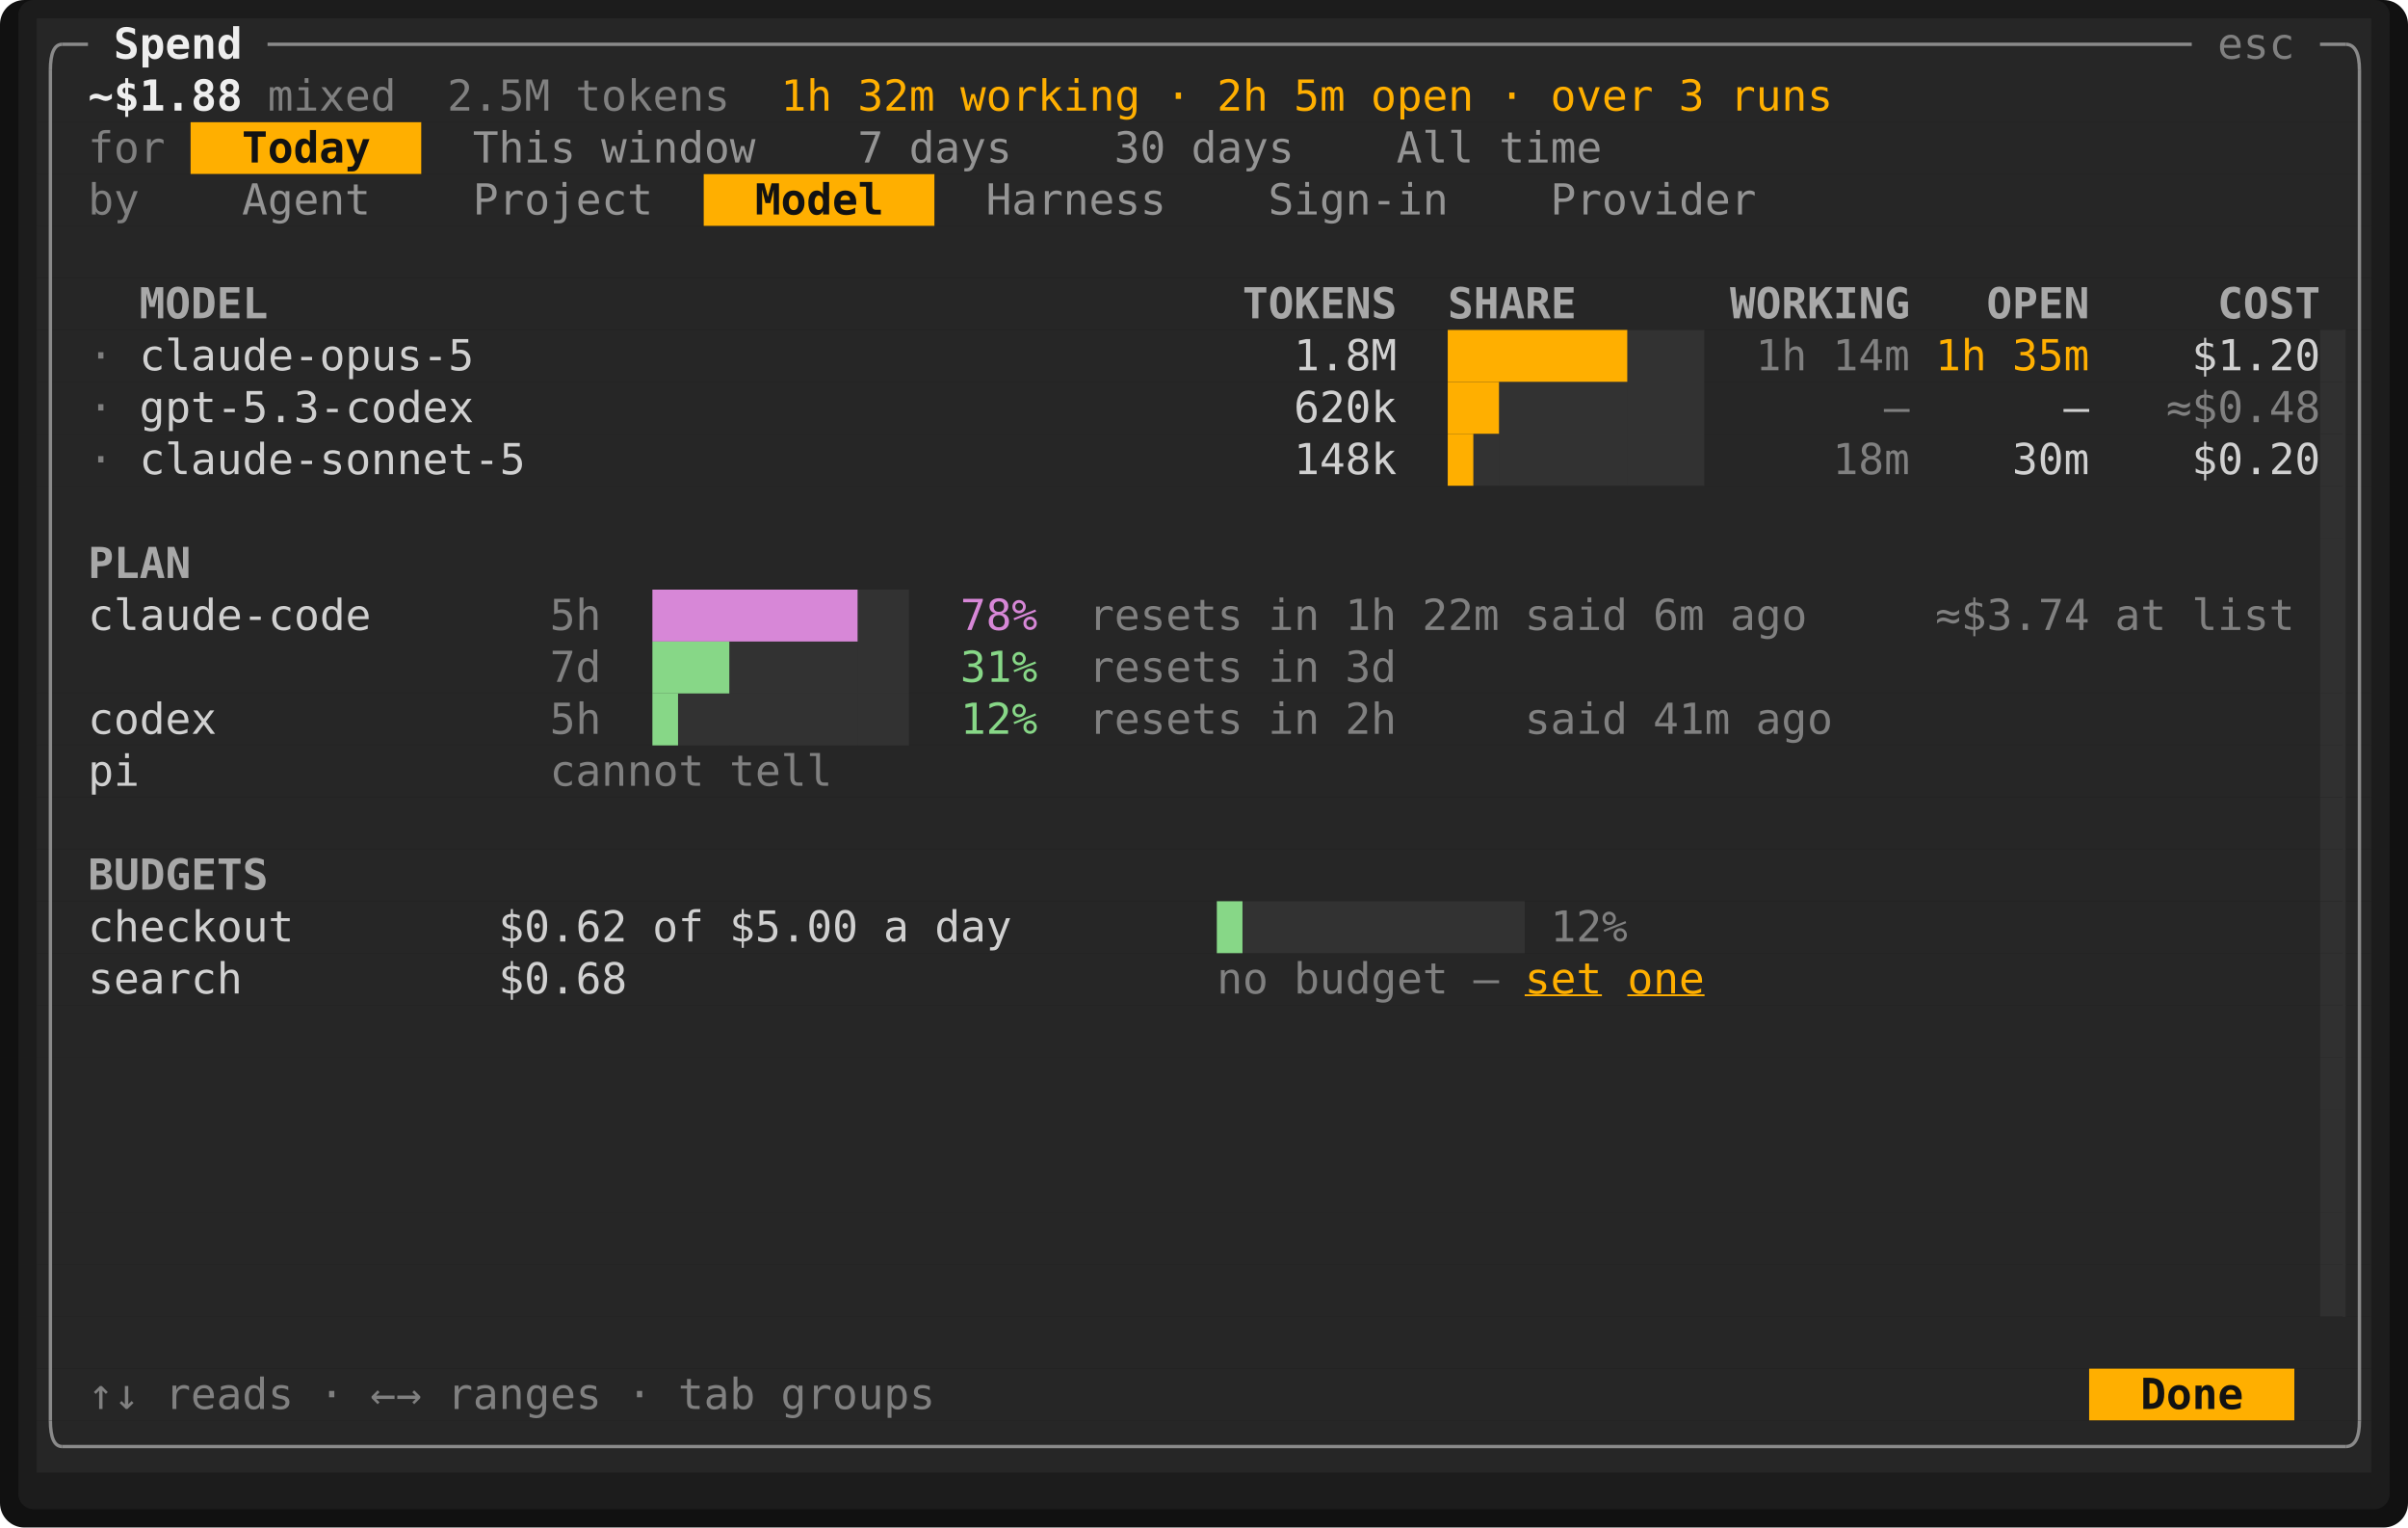
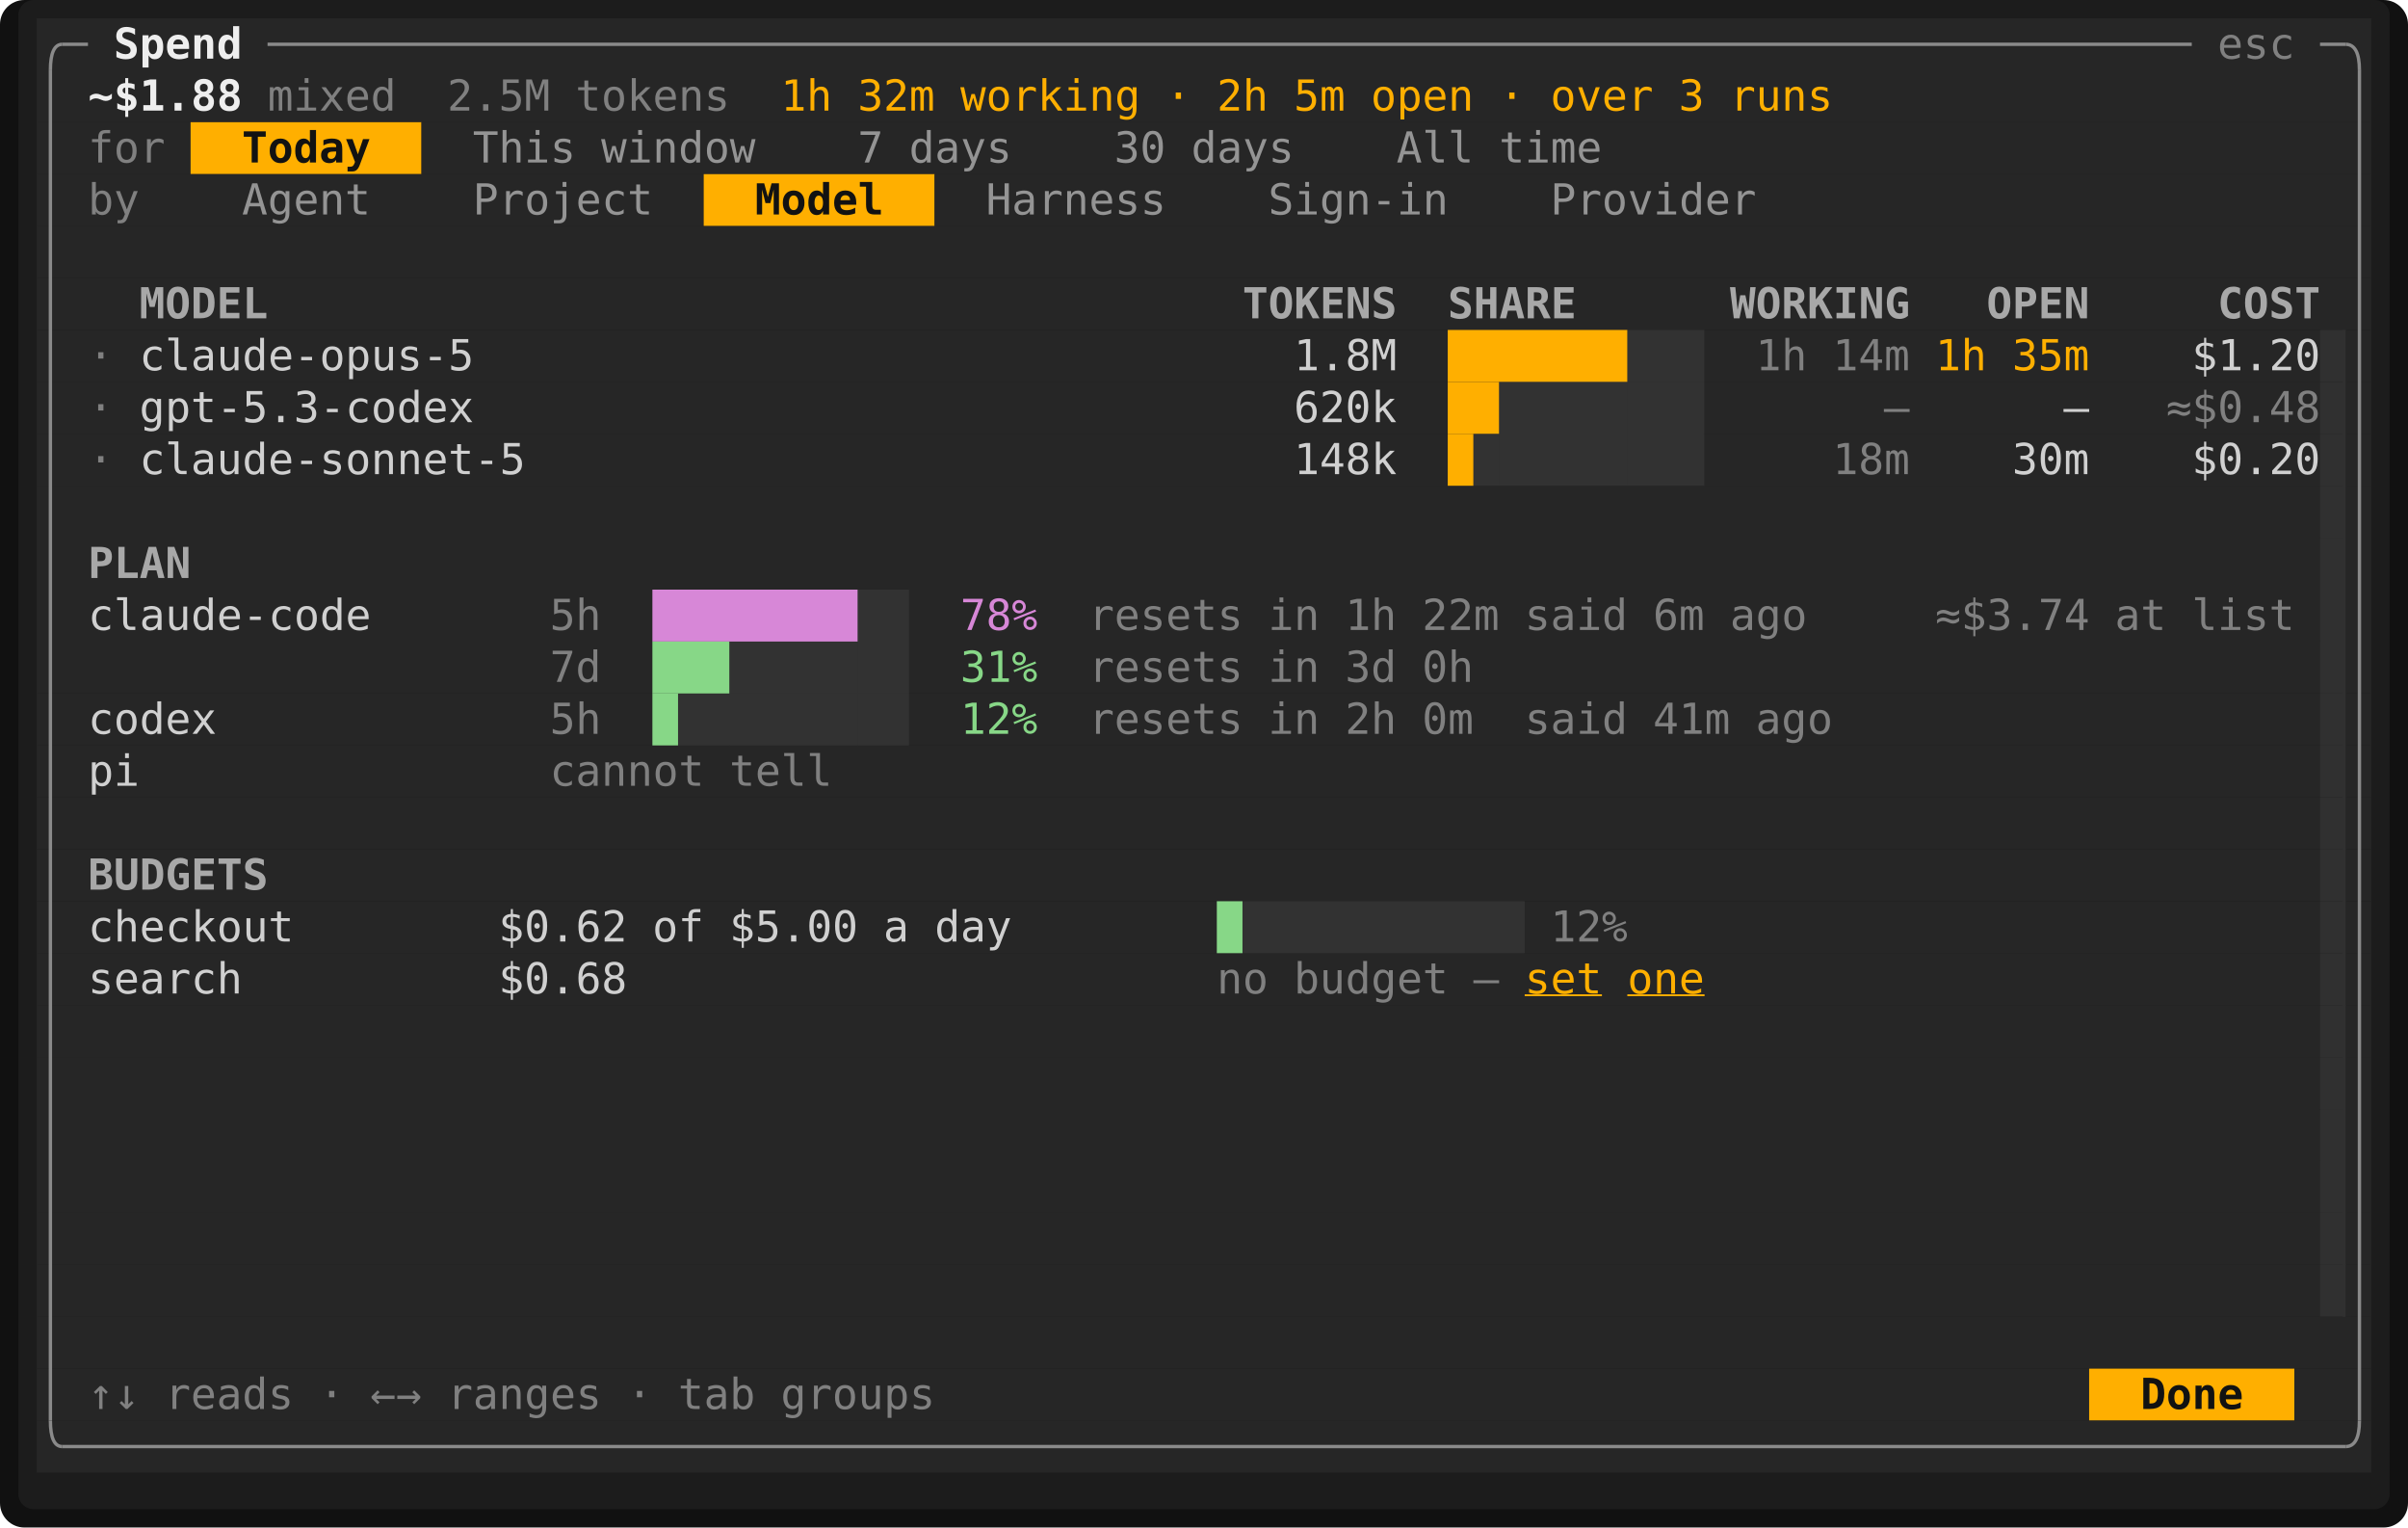
<svg xmlns="http://www.w3.org/2000/svg" viewBox="0 0 788.4 500" width="788.4" height="500" font-family="ui-monospace,SFMono-Regular,Menlo,Consolas,'DejaVu Sans Mono','Liberation Mono',monospace" font-size="14" role="img" aria-label="Tade">
  <rect width="788.4" height="500" rx="8" fill="#111111" />
  <rect x="6" y="0" width="776.4" height="494" rx="5" fill="#1c1c1c" />
  <rect x="12" y="6" width="764.4" height="17" fill="#262626" />
  <rect x="12" y="23" width="764.4" height="17" fill="#262626" />
  <rect x="12" y="40" width="50.4" height="17" fill="#262626" />
  <rect x="62.4" y="40" width="75.6" height="17" fill="#ffaf00" />
  <rect x="138" y="40" width="638.4" height="17" fill="#262626" />
  <rect x="12" y="57" width="218.4" height="17" fill="#262626" />
  <rect x="230.4" y="57" width="75.6" height="17" fill="#ffaf00" />
  <rect x="306" y="57" width="470.4" height="17" fill="#262626" />
  <rect x="12" y="74" width="764.4" height="17" fill="#262626" />
  <rect x="12" y="91" width="764.4" height="17" fill="#262626" />
  <rect x="12" y="108" width="747.6" height="17" fill="#262626" />
  <rect x="759.6" y="108" width="8.4" height="17" fill="#303030" />
  <rect x="768" y="108" width="8.4" height="17" fill="#262626" />
  <rect x="12" y="125" width="747.6" height="17" fill="#262626" />
  <rect x="759.6" y="125" width="8.4" height="17" fill="#303030" />
  <rect x="768" y="125" width="8.4" height="17" fill="#262626" />
  <rect x="12" y="142" width="747.6" height="17" fill="#262626" />
  <rect x="759.6" y="142" width="8.4" height="17" fill="#303030" />
  <rect x="768" y="142" width="8.4" height="17" fill="#262626" />
  <rect x="12" y="159" width="747.6" height="17" fill="#262626" />
  <rect x="759.6" y="159" width="8.4" height="17" fill="#303030" />
  <rect x="768" y="159" width="8.4" height="17" fill="#262626" />
  <rect x="12" y="176" width="747.6" height="17" fill="#262626" />
  <rect x="759.6" y="176" width="8.4" height="17" fill="#303030" />
  <rect x="768" y="176" width="8.4" height="17" fill="#262626" />
  <rect x="12" y="193" width="747.6" height="17" fill="#262626" />
  <rect x="759.6" y="193" width="8.4" height="17" fill="#303030" />
  <rect x="768" y="193" width="8.4" height="17" fill="#262626" />
  <rect x="12" y="210" width="747.6" height="17" fill="#262626" />
  <rect x="759.6" y="210" width="8.4" height="17" fill="#303030" />
  <rect x="768" y="210" width="8.4" height="17" fill="#262626" />
  <rect x="12" y="227" width="747.6" height="17" fill="#262626" />
  <rect x="759.6" y="227" width="8.4" height="17" fill="#303030" />
  <rect x="768" y="227" width="8.4" height="17" fill="#262626" />
  <rect x="12" y="244" width="747.6" height="17" fill="#262626" />
  <rect x="759.6" y="244" width="8.4" height="17" fill="#303030" />
  <rect x="768" y="244" width="8.4" height="17" fill="#262626" />
  <rect x="12" y="261" width="747.6" height="17" fill="#262626" />
  <rect x="759.6" y="261" width="8.4" height="17" fill="#303030" />
  <rect x="768" y="261" width="8.4" height="17" fill="#262626" />
  <rect x="12" y="278" width="747.6" height="17" fill="#262626" />
  <rect x="759.6" y="278" width="8.4" height="17" fill="#303030" />
  <rect x="768" y="278" width="8.4" height="17" fill="#262626" />
  <rect x="12" y="295" width="747.6" height="17" fill="#262626" />
  <rect x="759.6" y="295" width="8.4" height="17" fill="#303030" />
  <rect x="768" y="295" width="8.4" height="17" fill="#262626" />
  <rect x="12" y="312" width="747.6" height="17" fill="#262626" />
  <rect x="759.6" y="312" width="8.4" height="17" fill="#303030" />
  <rect x="768" y="312" width="8.4" height="17" fill="#262626" />
  <rect x="12" y="329" width="747.6" height="17" fill="#262626" />
  <rect x="759.6" y="329" width="8.4" height="17" fill="#303030" />
  <rect x="768" y="329" width="8.4" height="17" fill="#262626" />
  <rect x="12" y="346" width="747.6" height="17" fill="#262626" />
  <rect x="759.6" y="346" width="8.4" height="17" fill="#303030" />
  <rect x="768" y="346" width="8.4" height="17" fill="#262626" />
  <rect x="12" y="363" width="747.6" height="17" fill="#262626" />
  <rect x="759.6" y="363" width="8.4" height="17" fill="#303030" />
  <rect x="768" y="363" width="8.4" height="17" fill="#262626" />
  <rect x="12" y="380" width="747.6" height="17" fill="#262626" />
  <rect x="759.6" y="380" width="8.4" height="17" fill="#303030" />
  <rect x="768" y="380" width="8.4" height="17" fill="#262626" />
  <rect x="12" y="397" width="747.6" height="17" fill="#262626" />
  <rect x="759.6" y="397" width="8.4" height="17" fill="#303030" />
  <rect x="768" y="397" width="8.4" height="17" fill="#262626" />
  <rect x="12" y="414" width="747.6" height="17" fill="#262626" />
  <rect x="759.6" y="414" width="8.4" height="17" fill="#303030" />
  <rect x="768" y="414" width="8.4" height="17" fill="#262626" />
  <rect x="12" y="431" width="764.4" height="17" fill="#262626" />
  <rect x="12" y="448" width="672" height="17" fill="#262626" />
  <rect x="684" y="448" width="67.2" height="17" fill="#ffaf00" />
  <rect x="751.2" y="448" width="25.2" height="17" fill="#262626" />
  <rect x="12" y="465" width="764.4" height="17" fill="#262626" />
  <rect x="474" y="108" width="58.8" height="17" fill="#ffaf00" />
  <rect x="532.8" y="108" width="25.2" height="51" fill="#585858" opacity="0.25" />
  <rect x="766.95" y="108" width="1.05" height="323" fill="#303030" />
  <rect x="474" y="125" width="16.8" height="17" fill="#ffaf00" />
  <rect x="490.8" y="125" width="42" height="34" fill="#585858" opacity="0.25" />
  <rect x="474" y="142" width="8.4" height="17" fill="#ffaf00" />
  <rect x="482.4" y="142" width="8.4" height="17" fill="#585858" opacity="0.25" />
  <rect x="213.6" y="193" width="67.2" height="17" fill="#d787d7" />
  <rect x="280.8" y="193" width="16.8" height="51" fill="#585858" opacity="0.25" />
  <rect x="213.6" y="210" width="25.2" height="17" fill="#87d787" />
  <rect x="238.8" y="210" width="42" height="34" fill="#585858" opacity="0.25" />
  <rect x="213.6" y="227" width="8.4" height="17" fill="#87d787" />
  <rect x="222" y="227" width="16.8" height="17" fill="#585858" opacity="0.25" />
  <rect x="398.4" y="295" width="8.4" height="17" fill="#87d787" />
  <rect x="406.8" y="295" width="92.4" height="17" fill="#585858" opacity="0.25" />
  <path d="M16.5 23Q16.5 14.5 20.4 14.5" fill="none" stroke="#8a8a8a" stroke-width="1.1" />
  <line x1="20.4" y1="14.5" x2="28.8" y2="14.5" stroke="#8a8a8a" stroke-width="1.1" />
  <line x1="87.6" y1="14.5" x2="717.6" y2="14.5" stroke="#8a8a8a" stroke-width="1.1" />
  <line x1="759.6" y1="14.5" x2="768" y2="14.5" stroke="#8a8a8a" stroke-width="1.1" />
  <path d="M772.5 23Q772.5 14.5 768 14.5" fill="none" stroke="#8a8a8a" stroke-width="1.1" />
  <line x1="16.5" y1="23" x2="16.5" y2="465" stroke="#8a8a8a" stroke-width="1.1" />
  <line x1="772.5" y1="23" x2="772.5" y2="465" stroke="#8a8a8a" stroke-width="1.1" />
  <path d="M16.5 465Q16.5 473.5 20.4 473.5" fill="none" stroke="#8a8a8a" stroke-width="1.1" />
  <line x1="20.4" y1="473.5" x2="768" y2="473.5" stroke="#8a8a8a" stroke-width="1.1" />
  <path d="M772.5 465Q772.5 473.5 768 473.5" fill="none" stroke="#8a8a8a" stroke-width="1.1" />
  <text x="37.2" y="19.2" textLength="42" lengthAdjust="spacingAndGlyphs" fill="#eeeeee" font-weight="700">Spend</text>
  <text x="726" y="19.2" textLength="25.2" lengthAdjust="spacingAndGlyphs" fill="#808080">esc</text>
  <text x="28.8" y="36.2" textLength="50.4" lengthAdjust="spacingAndGlyphs" fill="#eeeeee" font-weight="700">~$1.88</text>
  <text x="87.6" y="36.2" textLength="42" lengthAdjust="spacingAndGlyphs" fill="#808080">mixed</text>
  <text x="146.4" y="36.2" textLength="33.6" lengthAdjust="spacingAndGlyphs" fill="#808080">2.5M</text>
  <text x="188.4" y="36.2" textLength="50.4" lengthAdjust="spacingAndGlyphs" fill="#808080">tokens</text>
  <text x="255.6" y="36.2" textLength="16.8" lengthAdjust="spacingAndGlyphs" fill="#ffaf00">1h</text>
  <text x="280.8" y="36.2" textLength="25.2" lengthAdjust="spacingAndGlyphs" fill="#ffaf00">32m</text>
  <text x="314.4" y="36.2" textLength="58.8" lengthAdjust="spacingAndGlyphs" fill="#ffaf00">working</text>
  <text x="381.6" y="36.2" textLength="8.4" lengthAdjust="spacingAndGlyphs" fill="#ffaf00">·</text>
  <text x="398.4" y="36.2" textLength="16.8" lengthAdjust="spacingAndGlyphs" fill="#ffaf00">2h</text>
  <text x="423.6" y="36.2" textLength="16.8" lengthAdjust="spacingAndGlyphs" fill="#ffaf00">5m</text>
  <text x="448.8" y="36.2" textLength="33.6" lengthAdjust="spacingAndGlyphs" fill="#ffaf00">open</text>
  <text x="490.8" y="36.2" textLength="8.4" lengthAdjust="spacingAndGlyphs" fill="#ffaf00">·</text>
  <text x="507.6" y="36.2" textLength="33.6" lengthAdjust="spacingAndGlyphs" fill="#ffaf00">over</text>
  <text x="549.6" y="36.2" textLength="8.4" lengthAdjust="spacingAndGlyphs" fill="#ffaf00">3</text>
  <text x="566.4" y="36.2" textLength="33.6" lengthAdjust="spacingAndGlyphs" fill="#ffaf00">runs</text>
  <text x="28.8" y="53.2" textLength="25.2" lengthAdjust="spacingAndGlyphs" fill="#808080">for</text>
  <text x="79.2" y="53.2" textLength="42" lengthAdjust="spacingAndGlyphs" fill="#121212" font-weight="700">Today</text>
  <text x="154.8" y="53.2" textLength="33.6" lengthAdjust="spacingAndGlyphs" fill="#949494">This</text>
  <text x="196.8" y="53.2" textLength="50.4" lengthAdjust="spacingAndGlyphs" fill="#949494">window</text>
  <text x="280.8" y="53.2" textLength="8.4" lengthAdjust="spacingAndGlyphs" fill="#949494">7</text>
  <text x="297.6" y="53.2" textLength="33.6" lengthAdjust="spacingAndGlyphs" fill="#949494">days</text>
  <text x="364.8" y="53.2" textLength="16.8" lengthAdjust="spacingAndGlyphs" fill="#949494">30</text>
  <text x="390" y="53.2" textLength="33.6" lengthAdjust="spacingAndGlyphs" fill="#949494">days</text>
  <text x="457.2" y="53.2" textLength="25.2" lengthAdjust="spacingAndGlyphs" fill="#949494">All</text>
  <text x="490.8" y="53.2" textLength="33.6" lengthAdjust="spacingAndGlyphs" fill="#949494">time</text>
  <text x="28.8" y="70.2" textLength="16.8" lengthAdjust="spacingAndGlyphs" fill="#808080">by</text>
  <text x="79.2" y="70.2" textLength="42" lengthAdjust="spacingAndGlyphs" fill="#949494">Agent</text>
  <text x="154.8" y="70.2" textLength="58.8" lengthAdjust="spacingAndGlyphs" fill="#949494">Project</text>
  <text x="247.2" y="70.2" textLength="42" lengthAdjust="spacingAndGlyphs" fill="#121212" font-weight="700">Model</text>
  <text x="322.8" y="70.2" textLength="58.8" lengthAdjust="spacingAndGlyphs" fill="#949494">Harness</text>
  <text x="415.2" y="70.2" textLength="58.8" lengthAdjust="spacingAndGlyphs" fill="#949494">Sign-in</text>
  <text x="507.6" y="70.2" textLength="67.2" lengthAdjust="spacingAndGlyphs" fill="#949494">Provider</text>
  <text x="45.6" y="104.2" textLength="42" lengthAdjust="spacingAndGlyphs" fill="#a8a8a8" font-weight="700">MODEL</text>
  <text x="406.8" y="104.2" textLength="50.4" lengthAdjust="spacingAndGlyphs" fill="#a8a8a8" font-weight="700">TOKENS</text>
  <text x="474" y="104.2" textLength="42" lengthAdjust="spacingAndGlyphs" fill="#a8a8a8" font-weight="700">SHARE</text>
  <text x="566.4" y="104.2" textLength="58.8" lengthAdjust="spacingAndGlyphs" fill="#a8a8a8" font-weight="700">WORKING</text>
  <text x="650.4" y="104.2" textLength="33.6" lengthAdjust="spacingAndGlyphs" fill="#a8a8a8" font-weight="700">OPEN</text>
  <text x="726" y="104.2" textLength="33.6" lengthAdjust="spacingAndGlyphs" fill="#a8a8a8" font-weight="700">COST</text>
  <text x="28.8" y="121.2" textLength="8.4" lengthAdjust="spacingAndGlyphs" fill="#808080">·</text>
  <text x="45.6" y="121.2" textLength="109.2" lengthAdjust="spacingAndGlyphs" fill="#d0d0d0">claude-opus-5</text>
  <text x="423.6" y="121.2" textLength="33.6" lengthAdjust="spacingAndGlyphs" fill="#d0d0d0">1.8M</text>
  <text x="574.8" y="121.2" textLength="16.8" lengthAdjust="spacingAndGlyphs" fill="#808080">1h</text>
  <text x="600" y="121.2" textLength="25.2" lengthAdjust="spacingAndGlyphs" fill="#808080">14m</text>
  <text x="633.6" y="121.2" textLength="16.8" lengthAdjust="spacingAndGlyphs" fill="#ffaf00">1h</text>
  <text x="658.8" y="121.2" textLength="25.2" lengthAdjust="spacingAndGlyphs" fill="#ffaf00">35m</text>
  <text x="717.6" y="121.2" textLength="42" lengthAdjust="spacingAndGlyphs" fill="#d0d0d0">$1.20</text>
  <text x="28.8" y="138.2" textLength="8.4" lengthAdjust="spacingAndGlyphs" fill="#808080">·</text>
  <text x="45.6" y="138.2" textLength="109.2" lengthAdjust="spacingAndGlyphs" fill="#d0d0d0">gpt-5.3-codex</text>
  <text x="423.6" y="138.2" textLength="33.6" lengthAdjust="spacingAndGlyphs" fill="#d0d0d0">620k</text>
  <text x="616.8" y="138.2" textLength="8.4" lengthAdjust="spacingAndGlyphs" fill="#808080">—</text>
  <text x="675.6" y="138.2" textLength="8.4" lengthAdjust="spacingAndGlyphs" fill="#d0d0d0">—</text>
  <text x="709.2" y="138.2" textLength="50.4" lengthAdjust="spacingAndGlyphs" fill="#808080">≈$0.48</text>
  <text x="28.8" y="155.2" textLength="8.4" lengthAdjust="spacingAndGlyphs" fill="#808080">·</text>
  <text x="45.6" y="155.2" textLength="126" lengthAdjust="spacingAndGlyphs" fill="#d0d0d0">claude-sonnet-5</text>
  <text x="423.6" y="155.2" textLength="33.6" lengthAdjust="spacingAndGlyphs" fill="#d0d0d0">148k</text>
  <text x="600" y="155.2" textLength="25.2" lengthAdjust="spacingAndGlyphs" fill="#808080">18m</text>
  <text x="658.8" y="155.2" textLength="25.2" lengthAdjust="spacingAndGlyphs" fill="#d0d0d0">30m</text>
  <text x="717.6" y="155.2" textLength="42" lengthAdjust="spacingAndGlyphs" fill="#d0d0d0">$0.20</text>
  <text x="28.8" y="189.2" textLength="33.6" lengthAdjust="spacingAndGlyphs" fill="#a8a8a8" font-weight="700">PLAN</text>
  <text x="28.8" y="206.2" textLength="92.4" lengthAdjust="spacingAndGlyphs" fill="#d0d0d0">claude-code</text>
  <text x="180" y="206.2" textLength="16.8" lengthAdjust="spacingAndGlyphs" fill="#808080">5h</text>
  <text x="314.4" y="206.2" textLength="25.2" lengthAdjust="spacingAndGlyphs" fill="#d787d7">78%</text>
  <text x="356.4" y="206.2" textLength="50.4" lengthAdjust="spacingAndGlyphs" fill="#808080">resets</text>
  <text x="415.2" y="206.2" textLength="16.8" lengthAdjust="spacingAndGlyphs" fill="#808080">in</text>
  <text x="440.4" y="206.2" textLength="16.8" lengthAdjust="spacingAndGlyphs" fill="#808080">1h</text>
  <text x="465.6" y="206.2" textLength="25.2" lengthAdjust="spacingAndGlyphs" fill="#808080">22m</text>
  <text x="499.2" y="206.2" textLength="33.6" lengthAdjust="spacingAndGlyphs" fill="#808080">said</text>
  <text x="541.2" y="206.2" textLength="16.8" lengthAdjust="spacingAndGlyphs" fill="#808080">6m</text>
  <text x="566.4" y="206.2" textLength="25.2" lengthAdjust="spacingAndGlyphs" fill="#808080">ago</text>
  <text x="633.6" y="206.2" textLength="50.4" lengthAdjust="spacingAndGlyphs" fill="#808080">≈$3.74</text>
  <text x="692.4" y="206.2" textLength="16.8" lengthAdjust="spacingAndGlyphs" fill="#808080">at</text>
  <text x="717.6" y="206.2" textLength="33.6" lengthAdjust="spacingAndGlyphs" fill="#808080">list</text>
  <text x="180" y="223.2" textLength="16.8" lengthAdjust="spacingAndGlyphs" fill="#808080">7d</text>
  <text x="314.4" y="223.2" textLength="25.2" lengthAdjust="spacingAndGlyphs" fill="#87d787">31%</text>
  <text x="356.4" y="223.2" textLength="50.4" lengthAdjust="spacingAndGlyphs" fill="#808080">resets</text>
  <text x="415.2" y="223.2" textLength="16.8" lengthAdjust="spacingAndGlyphs" fill="#808080">in</text>
  <text x="440.4" y="223.2" textLength="16.8" lengthAdjust="spacingAndGlyphs" fill="#808080">3d</text>
+   <text x="465.6" y="223.2" textLength="16.8" lengthAdjust="spacingAndGlyphs" fill="#808080">0h</text>
  <text x="28.8" y="240.2" textLength="42" lengthAdjust="spacingAndGlyphs" fill="#d0d0d0">codex</text>
  <text x="180" y="240.2" textLength="16.8" lengthAdjust="spacingAndGlyphs" fill="#808080">5h</text>
  <text x="314.4" y="240.2" textLength="25.2" lengthAdjust="spacingAndGlyphs" fill="#87d787">12%</text>
  <text x="356.4" y="240.2" textLength="50.4" lengthAdjust="spacingAndGlyphs" fill="#808080">resets</text>
  <text x="415.2" y="240.2" textLength="16.8" lengthAdjust="spacingAndGlyphs" fill="#808080">in</text>
  <text x="440.4" y="240.2" textLength="16.8" lengthAdjust="spacingAndGlyphs" fill="#808080">2h</text>
+   <text x="465.6" y="240.2" textLength="16.8" lengthAdjust="spacingAndGlyphs" fill="#808080">0m</text>
  <text x="499.2" y="240.2" textLength="33.6" lengthAdjust="spacingAndGlyphs" fill="#808080">said</text>
  <text x="541.2" y="240.2" textLength="25.2" lengthAdjust="spacingAndGlyphs" fill="#808080">41m</text>
  <text x="574.8" y="240.2" textLength="25.2" lengthAdjust="spacingAndGlyphs" fill="#808080">ago</text>
  <text x="28.8" y="257.2" textLength="16.8" lengthAdjust="spacingAndGlyphs" fill="#d0d0d0">pi</text>
  <text x="180" y="257.2" textLength="50.4" lengthAdjust="spacingAndGlyphs" fill="#808080">cannot</text>
  <text x="238.8" y="257.2" textLength="33.6" lengthAdjust="spacingAndGlyphs" fill="#808080">tell</text>
  <text x="28.8" y="291.2" textLength="58.8" lengthAdjust="spacingAndGlyphs" fill="#a8a8a8" font-weight="700">BUDGETS</text>
  <text x="28.8" y="308.2" textLength="67.2" lengthAdjust="spacingAndGlyphs" fill="#d0d0d0">checkout</text>
  <text x="163.2" y="308.2" textLength="42" lengthAdjust="spacingAndGlyphs" fill="#d0d0d0">$0.62</text>
  <text x="213.6" y="308.2" textLength="16.8" lengthAdjust="spacingAndGlyphs" fill="#d0d0d0">of</text>
  <text x="238.8" y="308.2" textLength="42" lengthAdjust="spacingAndGlyphs" fill="#d0d0d0">$5.00</text>
  <text x="289.2" y="308.2" textLength="8.4" lengthAdjust="spacingAndGlyphs" fill="#d0d0d0">a</text>
  <text x="306" y="308.2" textLength="25.2" lengthAdjust="spacingAndGlyphs" fill="#d0d0d0">day</text>
  <text x="507.6" y="308.2" textLength="25.2" lengthAdjust="spacingAndGlyphs" fill="#808080">12%</text>
  <text x="28.8" y="325.2" textLength="50.4" lengthAdjust="spacingAndGlyphs" fill="#d0d0d0">search</text>
  <text x="163.2" y="325.2" textLength="42" lengthAdjust="spacingAndGlyphs" fill="#d0d0d0">$0.68</text>
  <text x="398.4" y="325.2" textLength="16.8" lengthAdjust="spacingAndGlyphs" fill="#808080">no</text>
  <text x="423.6" y="325.2" textLength="50.4" lengthAdjust="spacingAndGlyphs" fill="#808080">budget</text>
  <text x="482.4" y="325.2" textLength="8.4" lengthAdjust="spacingAndGlyphs" fill="#808080">—</text>
  <text x="499.2" y="325.2" textLength="25.2" lengthAdjust="spacingAndGlyphs" fill="#ffaf00" text-decoration="underline">set</text>
  <text x="532.8" y="325.2" textLength="25.2" lengthAdjust="spacingAndGlyphs" fill="#ffaf00" text-decoration="underline">one</text>
  <text x="28.8" y="461.2" textLength="16.8" lengthAdjust="spacingAndGlyphs" fill="#808080">↑↓</text>
  <text x="54" y="461.2" textLength="42" lengthAdjust="spacingAndGlyphs" fill="#808080">reads</text>
  <text x="104.4" y="461.2" textLength="8.4" lengthAdjust="spacingAndGlyphs" fill="#808080">·</text>
  <text x="121.2" y="461.2" textLength="16.8" lengthAdjust="spacingAndGlyphs" fill="#808080">←→</text>
  <text x="146.4" y="461.2" textLength="50.4" lengthAdjust="spacingAndGlyphs" fill="#808080">ranges</text>
  <text x="205.2" y="461.2" textLength="8.4" lengthAdjust="spacingAndGlyphs" fill="#808080">·</text>
  <text x="222" y="461.2" textLength="25.2" lengthAdjust="spacingAndGlyphs" fill="#808080">tab</text>
  <text x="255.6" y="461.2" textLength="50.4" lengthAdjust="spacingAndGlyphs" fill="#808080">groups</text>
  <text x="700.8" y="461.2" textLength="33.6" lengthAdjust="spacingAndGlyphs" fill="#121212" font-weight="700">Done</text>
</svg>
